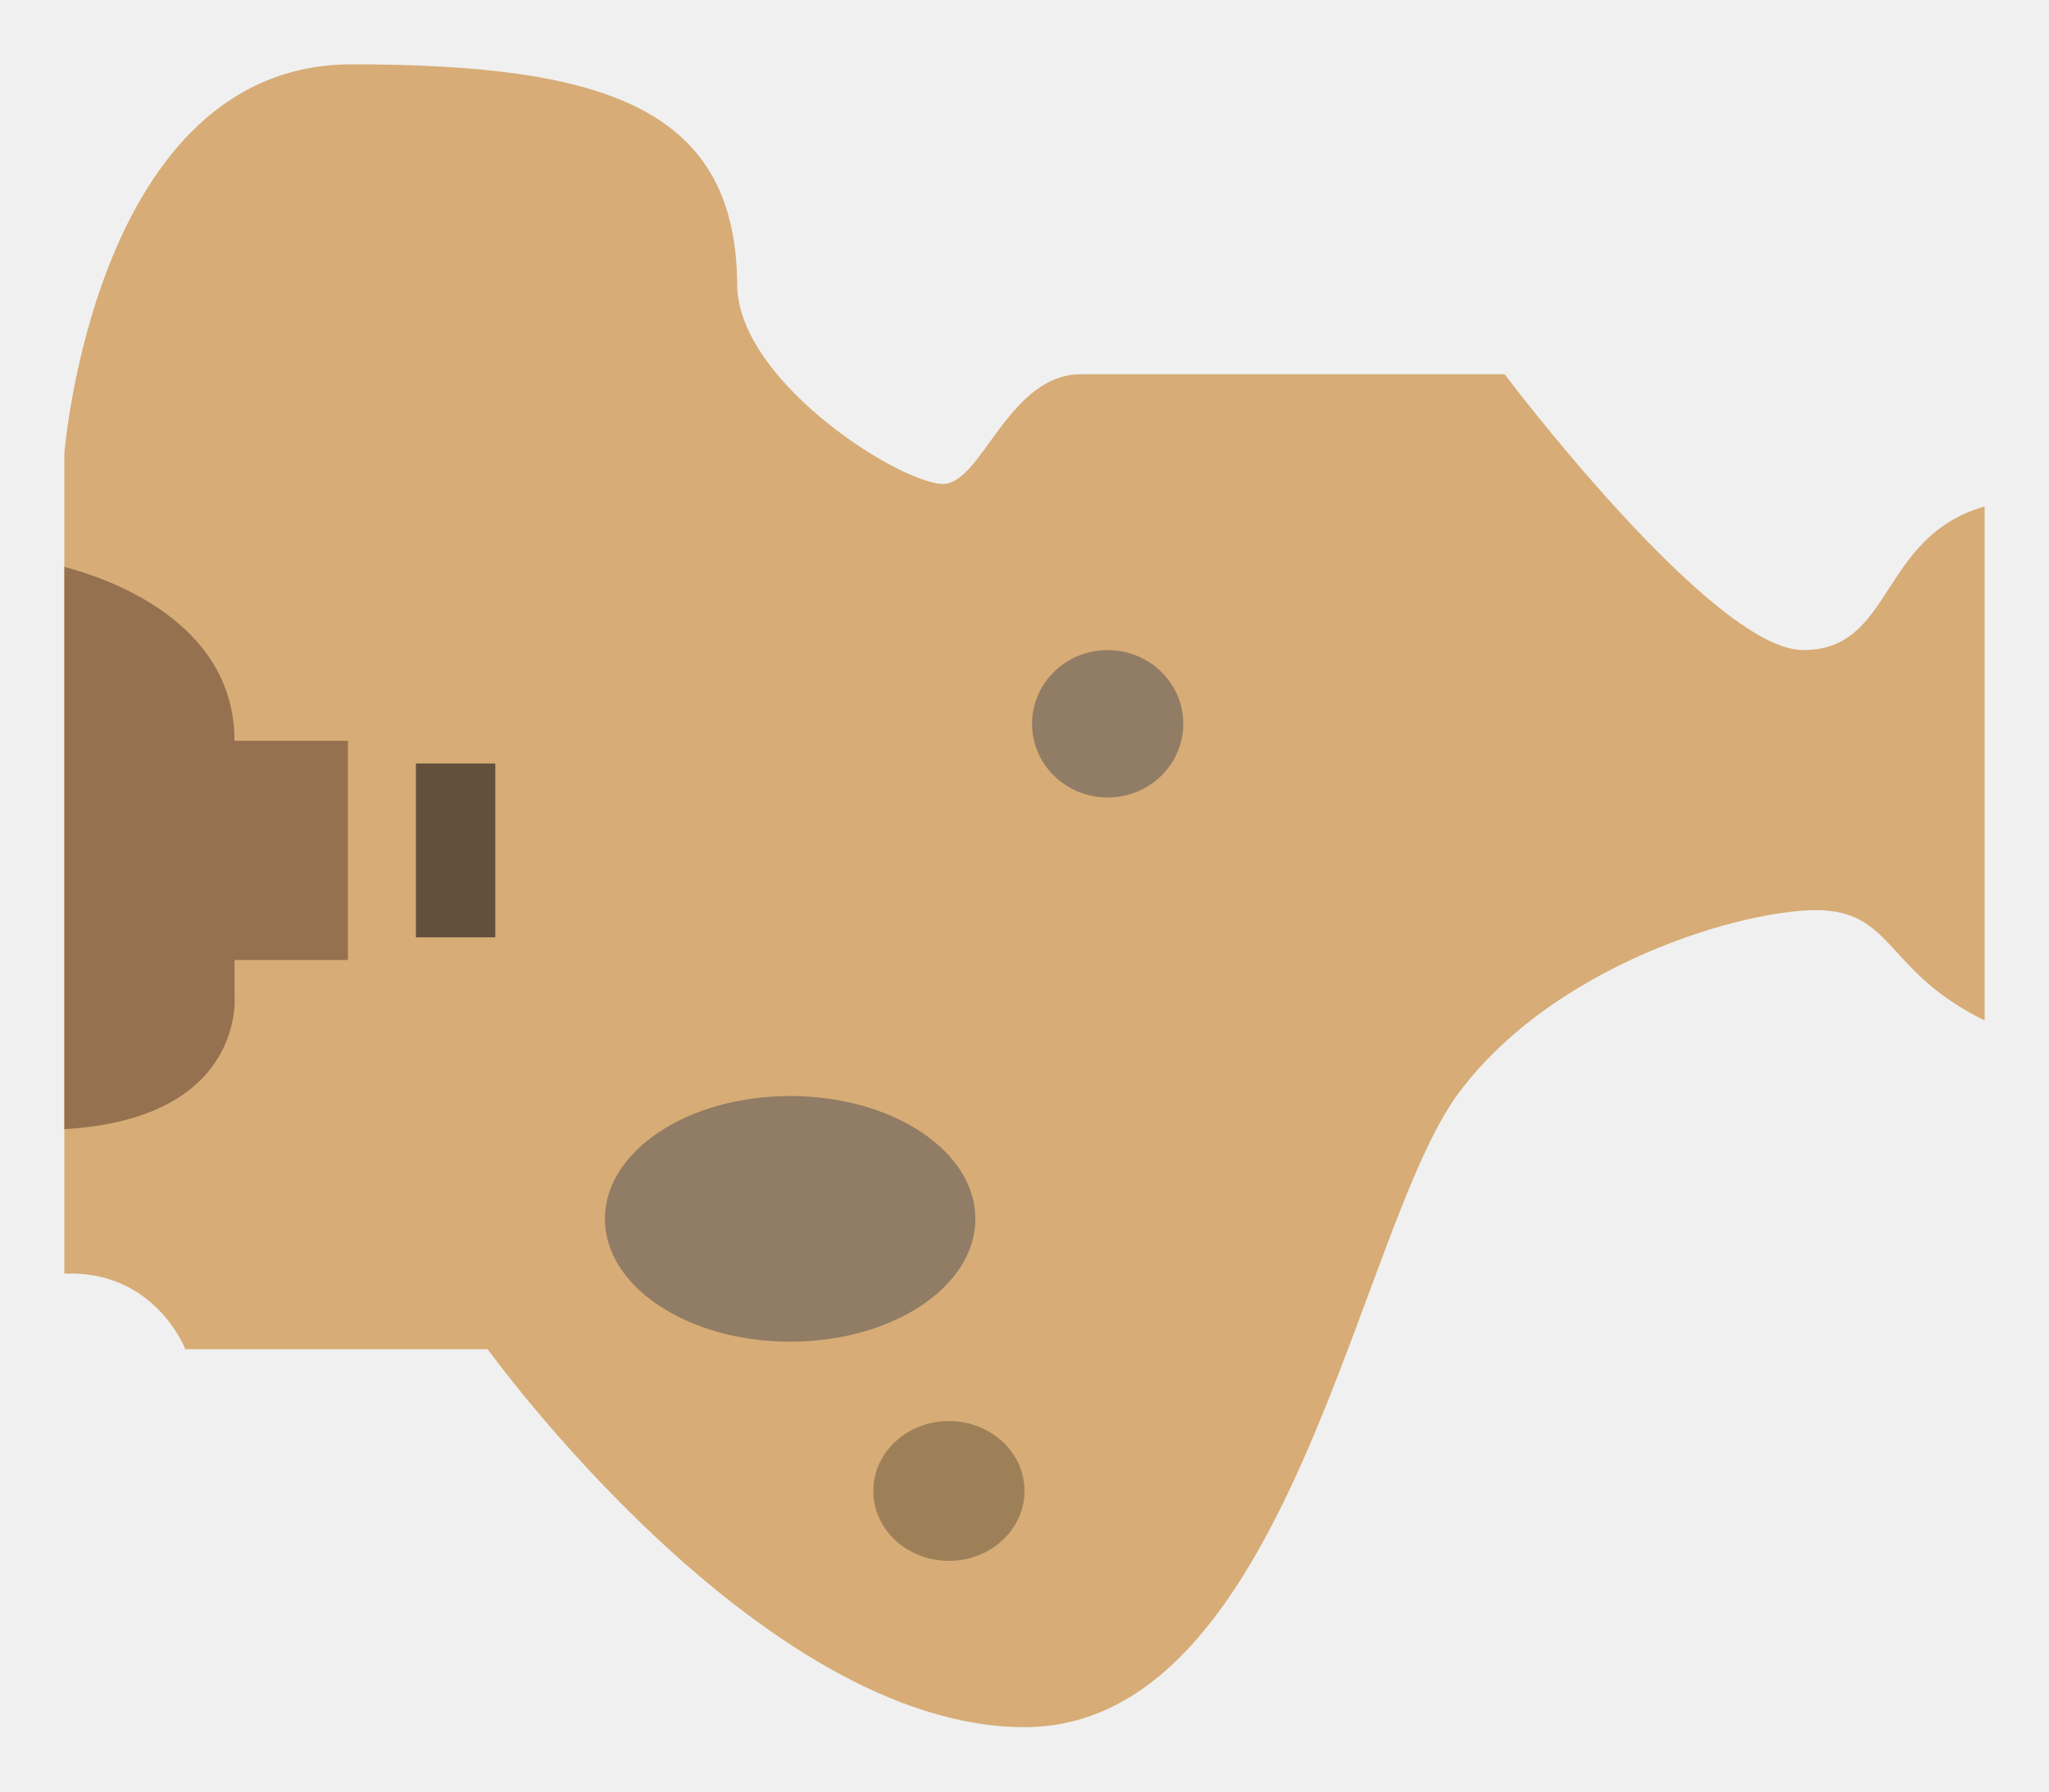
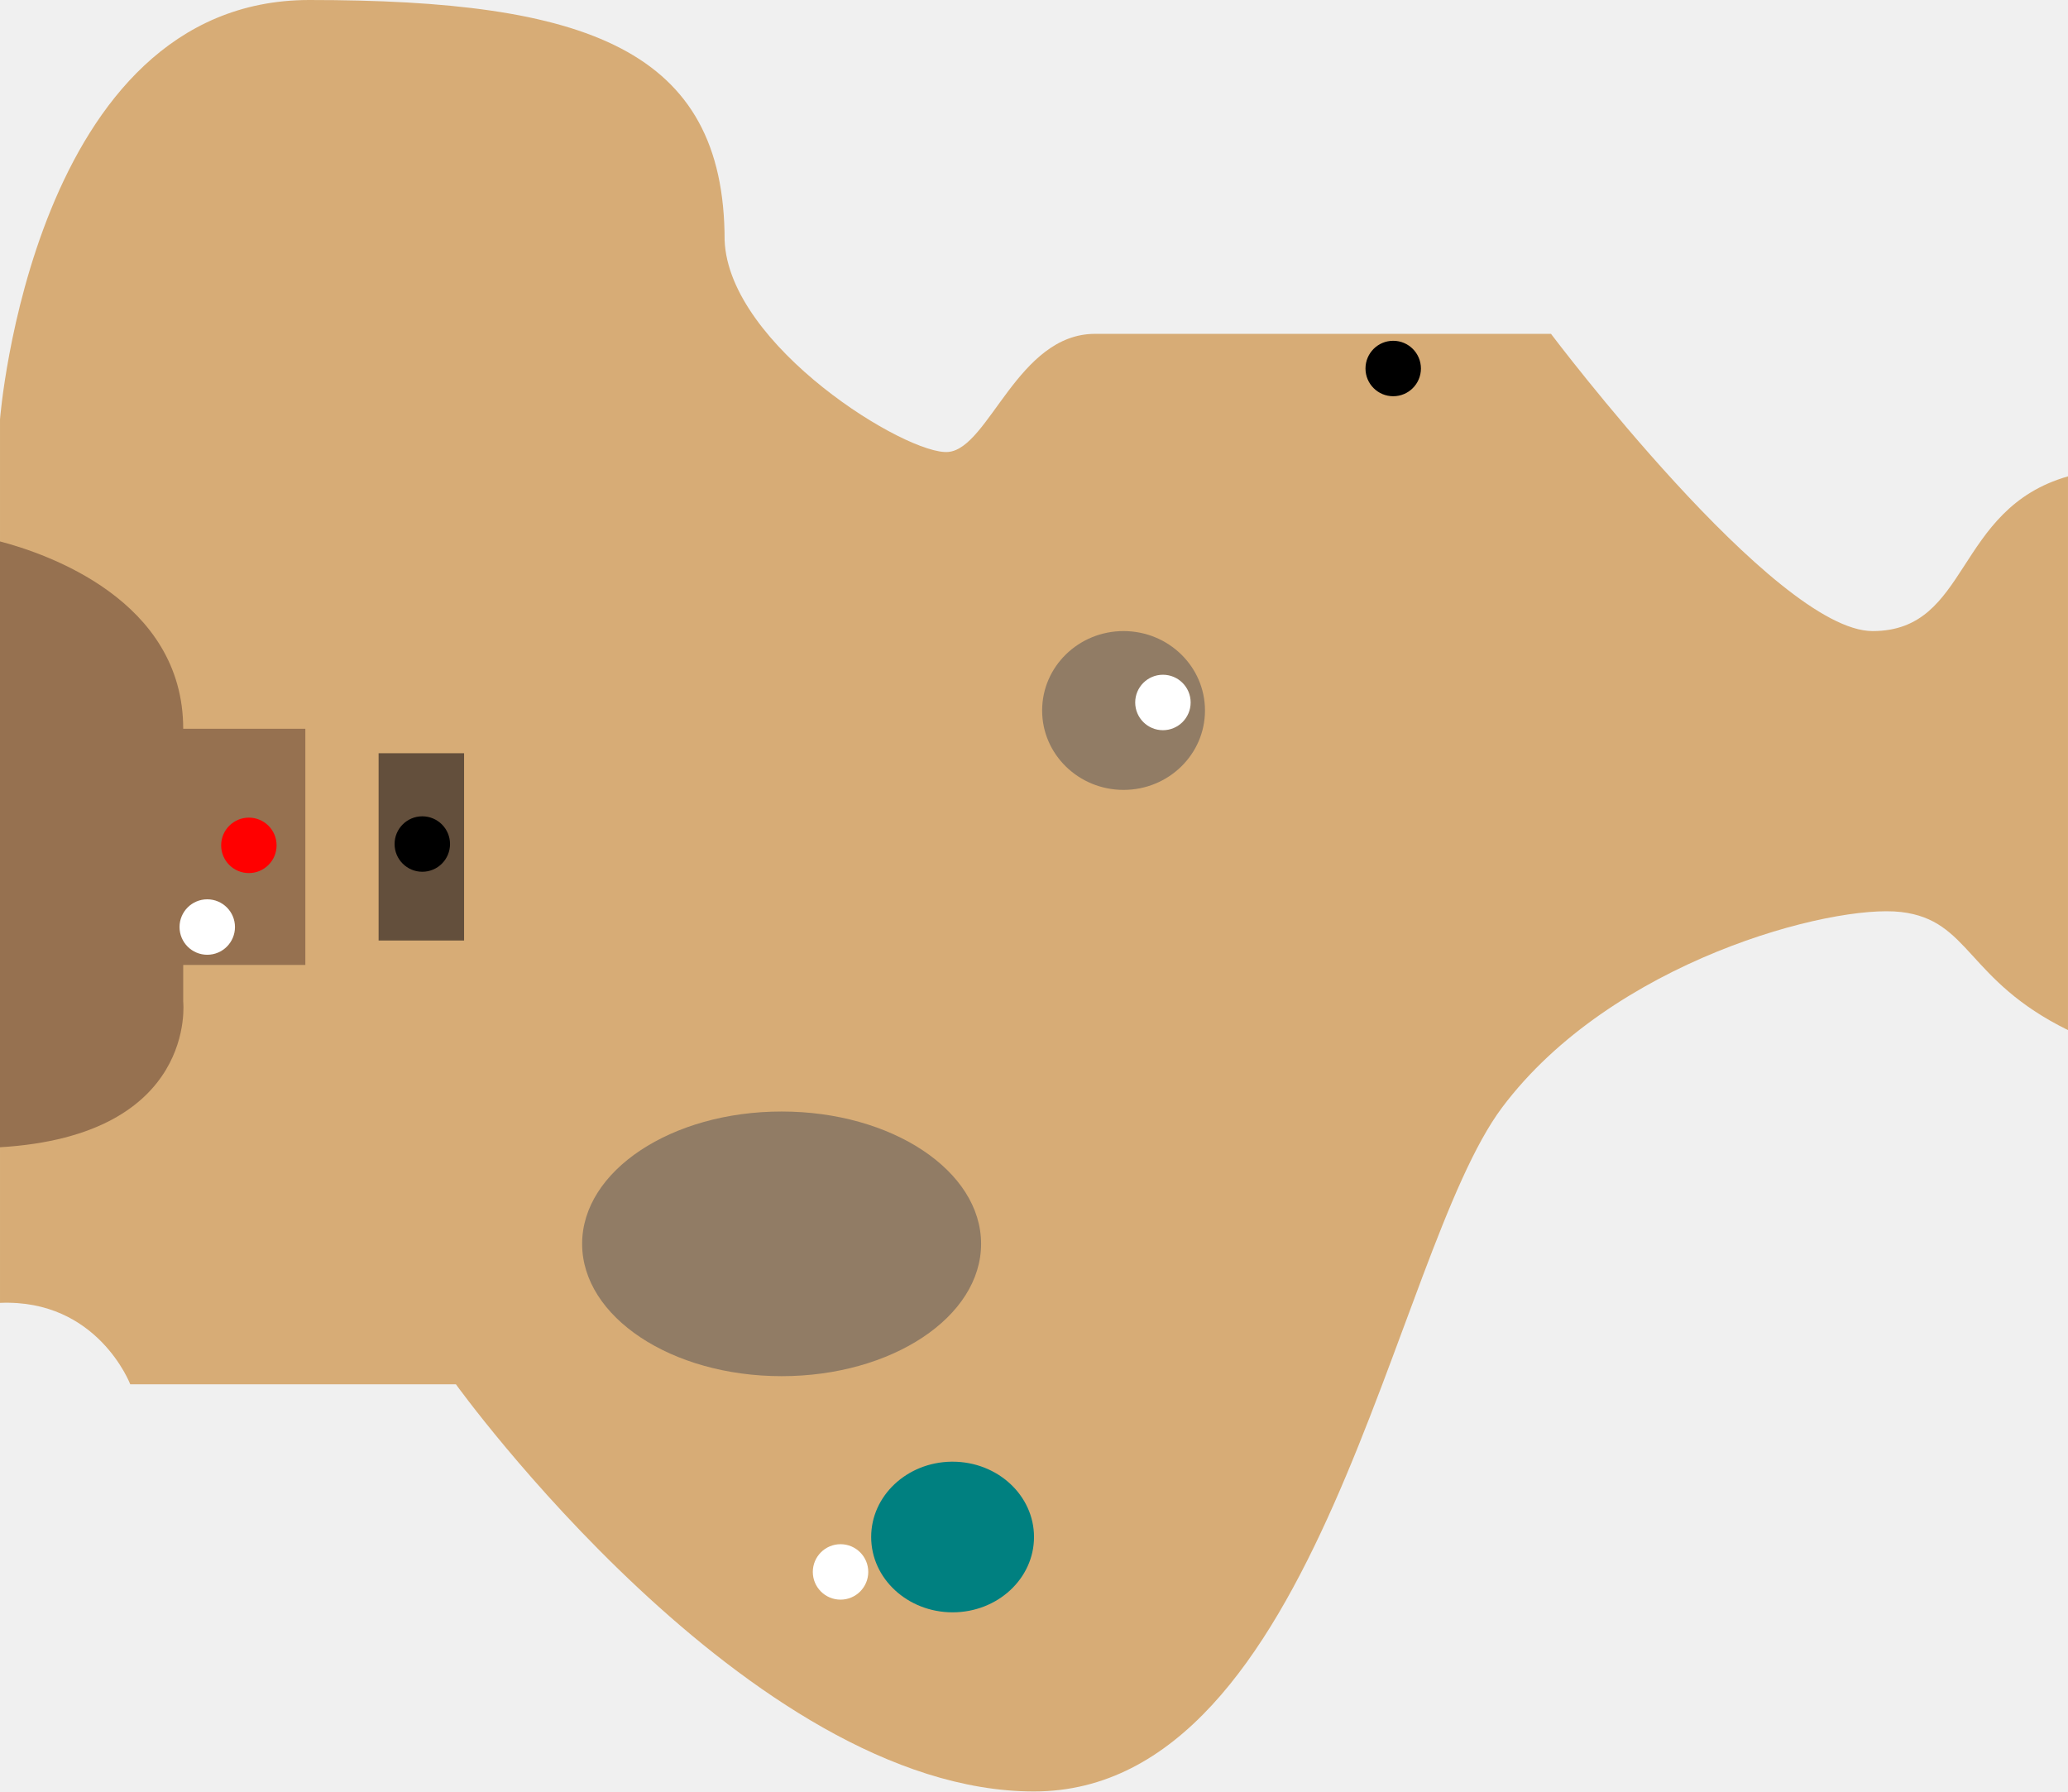
- <svg xmlns="http://www.w3.org/2000/svg" version="1.1" id="desert_colossus" viewBox="0 0 159.19 139.219">
+ <svg xmlns="http://www.w3.org/2000/svg" height="129.219" width="149.19" viewBox="0 0 149.19 129.219" id="desert_colossus" version="1.1">
  <defs id="defs1465" />
-   <path style="fill:#d7ac76;fill-opacity:1;stroke:none;stroke-width:1;stroke-linecap:butt;stroke-linejoin:miter;stroke-opacity:1" d="M 5,98.978 V 35.249 c 0,0 2.349,-30.249 22.32,-30.249 19.97,0 29.955,3.524 29.955,17.327 0.294,7.636 13.216,15.565 16.152,15.271 2.937,-0.294 4.993,-8.517 10.572,-8.517 h 32.893 c 0,0 16.152,21.439 23.2,21.439 7.049,0 5.874,-8.81 14.097,-11.16 0,0 0,33.477 0,39.941 -7.342,-3.601 -7.048,-7.929 -12.041,-8.517 -4.992,-0.587 -20.851,3.524 -28.781,14.097 -7.929,10.572 -13.215,49.338 -33.773,49.338 -20.558,0 -41.703,-29.368 -41.703,-29.368 H 14.398 c 0,0 -2.349,-6.167 -9.398,-5.874 z" class="floor" id="path2036" />
-   <path id="spirit_temple" style="fill:#967150;fill-opacity:1;stroke:none;stroke-width:1;stroke-linecap:butt;stroke-linejoin:miter;stroke-opacity:1" d="M 5,44.055 V 87.752 C 19.278,86.903 18.217,77.245 18.217,77.245 v -2.643 h 8.811 V 57.569 h -8.811 c 0,-9.29 -9.875,-12.639 -13.217,-13.514 z" />
-   <path id="rect2044" style="fill:#634f3c;fill-opacity:1;stroke:none;stroke-width:7.559;stroke-linecap:round;stroke-dashoffset:37.039;stroke-opacity:1;stop-color:#000000" d="M 32.313,59.331 H 38.48 v 13.509 h -6.167 z" />
-   <ellipse style="fill:#917c65;fill-opacity:1;stroke:none;stroke-width:7.559;stroke-linecap:round;stroke-dashoffset:37.039;stroke-opacity:1;stop-color:#000000" id="path2046" cx="86.056" cy="56.247" rx="5.874" ry="5.727" />
-   <ellipse style="fill:#917c65;fill-opacity:1;stroke:none;stroke-width:7.559;stroke-linecap:round;stroke-dashoffset:37.039;stroke-opacity:1;stop-color:#000000" id="path2048" cx="61.387" cy="94.719" rx="14.39" ry="9.545" />
-   <ellipse style="fill:#9e8058;fill-opacity:1;stroke:none;stroke-width:7.559;stroke-linecap:round;stroke-dashoffset:37.039;stroke-opacity:1;stop-color:#000000" id="path2050" cx="73.722" cy="115.864" rx="5.874" ry="5.433" />
+   <path id="path2036" class="floor" d="m 4.07e-4,93.978 v -63.729 C 4.07e-4,30.249 2.35,0 22.32,0 c 19.97,0 29.955,3.524 29.955,17.327 0.294,7.636 13.216,15.565 16.152,15.271 2.937,-0.294 4.993,-8.517 10.572,-8.517 h 32.893 c 0,0 16.152,21.439 23.2,21.439 7.049,0 5.874,-8.81 14.097,-11.16 0,0 0,33.477 0,39.941 -7.342,-3.601 -7.048,-7.929 -12.041,-8.517 -4.992,-0.587 -20.851,3.524 -28.781,14.097 -7.929,10.572 -13.215,49.338 -33.773,49.338 -20.558,0 -41.703,-29.368 -41.703,-29.368 h -23.494 c 0,0 -2.349,-6.167 -9.398,-5.874 z" style="fill:#d7ac76;fill-opacity:1;stroke:none;stroke-width:1;stroke-linecap:butt;stroke-linejoin:miter;stroke-opacity:1" />
+   <path d="m 0,39.055 v 43.697 c 14.278,-0.849 13.217,-10.508 13.217,-10.508 v -2.643 h 8.811 v -17.033 h -8.811 c 0,-9.29 -9.875,-12.639 -13.217,-13.514 z" style="fill:#967150;fill-opacity:1;stroke:none;stroke-width:1;stroke-linecap:butt;stroke-linejoin:miter;stroke-opacity:1" id="spirit_temple" />
+   <path d="m 27.313,54.331 h 6.167 v 13.509 h -6.167 z" style="fill:#634f3c;fill-opacity:1;stroke:none;stroke-width:7.559;stroke-linecap:round;stroke-dashoffset:37.039;stroke-opacity:1;stop-color:#000000" id="rect2044" />
+   <path d="m 81.057,45.52 c -3.245,-7.51e-4 -5.876,2.564 -5.875,5.729 1.15e-4,3.163 2.631,5.727 5.875,5.727 3.244,-3.01e-4 5.873,-2.564 5.873,-5.727 9.92e-4,-3.163 -2.629,-5.728 -5.873,-5.729 z M 56.387,80.174 c -7.948,-1.07e-4 -14.391,4.273 -14.391,9.545 -2.6e-4,5.272 6.443,9.545 14.391,9.545 7.948,1.07e-4 14.391,-4.273 14.391,-9.545 2.6e-4,-5.272 -6.443,-9.545 -14.391,-9.545 z" style="fill:#917c65;fill-opacity:1;stroke:none;stroke-width:7.559;stroke-linecap:round;stroke-dashoffset:37.039;stroke-opacity:1;stop-color:#000000" id="path2046" />
+   <path id="path2046-9" style="fill:#008080;fill-opacity:1;stroke:none;stroke-width:7.559;stroke-linecap:round;stroke-dashoffset:37.039;stroke-opacity:1;stop-color:#000000" d="m 68.633,105.432 c -3.21,0.045 -5.786,2.464 -5.785,5.434 8.57e-4,3 2.63,5.431 5.873,5.432 3.244,7.1e-4 5.874,-2.431 5.875,-5.432 3.01e-4,-3.001 -2.63,-5.434 -5.875,-5.434 -0.029,-2e-4 -0.059,-2e-4 -0.088,0 z" />
+   <circle r="2" cy="60.976" cx="17.954" id="path3054" style="fill:#ff0000;stroke-width:4.093;stop-color:#000000" />
+   <circle style="fill:#000000;stroke-width:4.093;stop-color:#000000" id="path3054-8" cx="100.509" cy="26.581" r="2" />
+   <circle r="2" cy="60.881" cx="30.466" id="path3054-8-5" style="fill:#000000;stroke-width:4.093;stop-color:#000000" />
+   <circle style="fill:#ffffff;stroke-width:4.093;stop-color:#000000" id="path3054-5" cx="14.952" cy="66.868" r="2" />
+   <circle r="2" cy="50.67" cx="83.896" id="path3054-5-5" style="fill:#ffffff;stroke-width:4.093;stop-color:#000000" />
+   <circle style="fill:#ffffff;stroke-width:4.093;stop-color:#000000" id="path3054-5-5-0" cx="60.638" cy="113.384" r="2" />
</svg>
